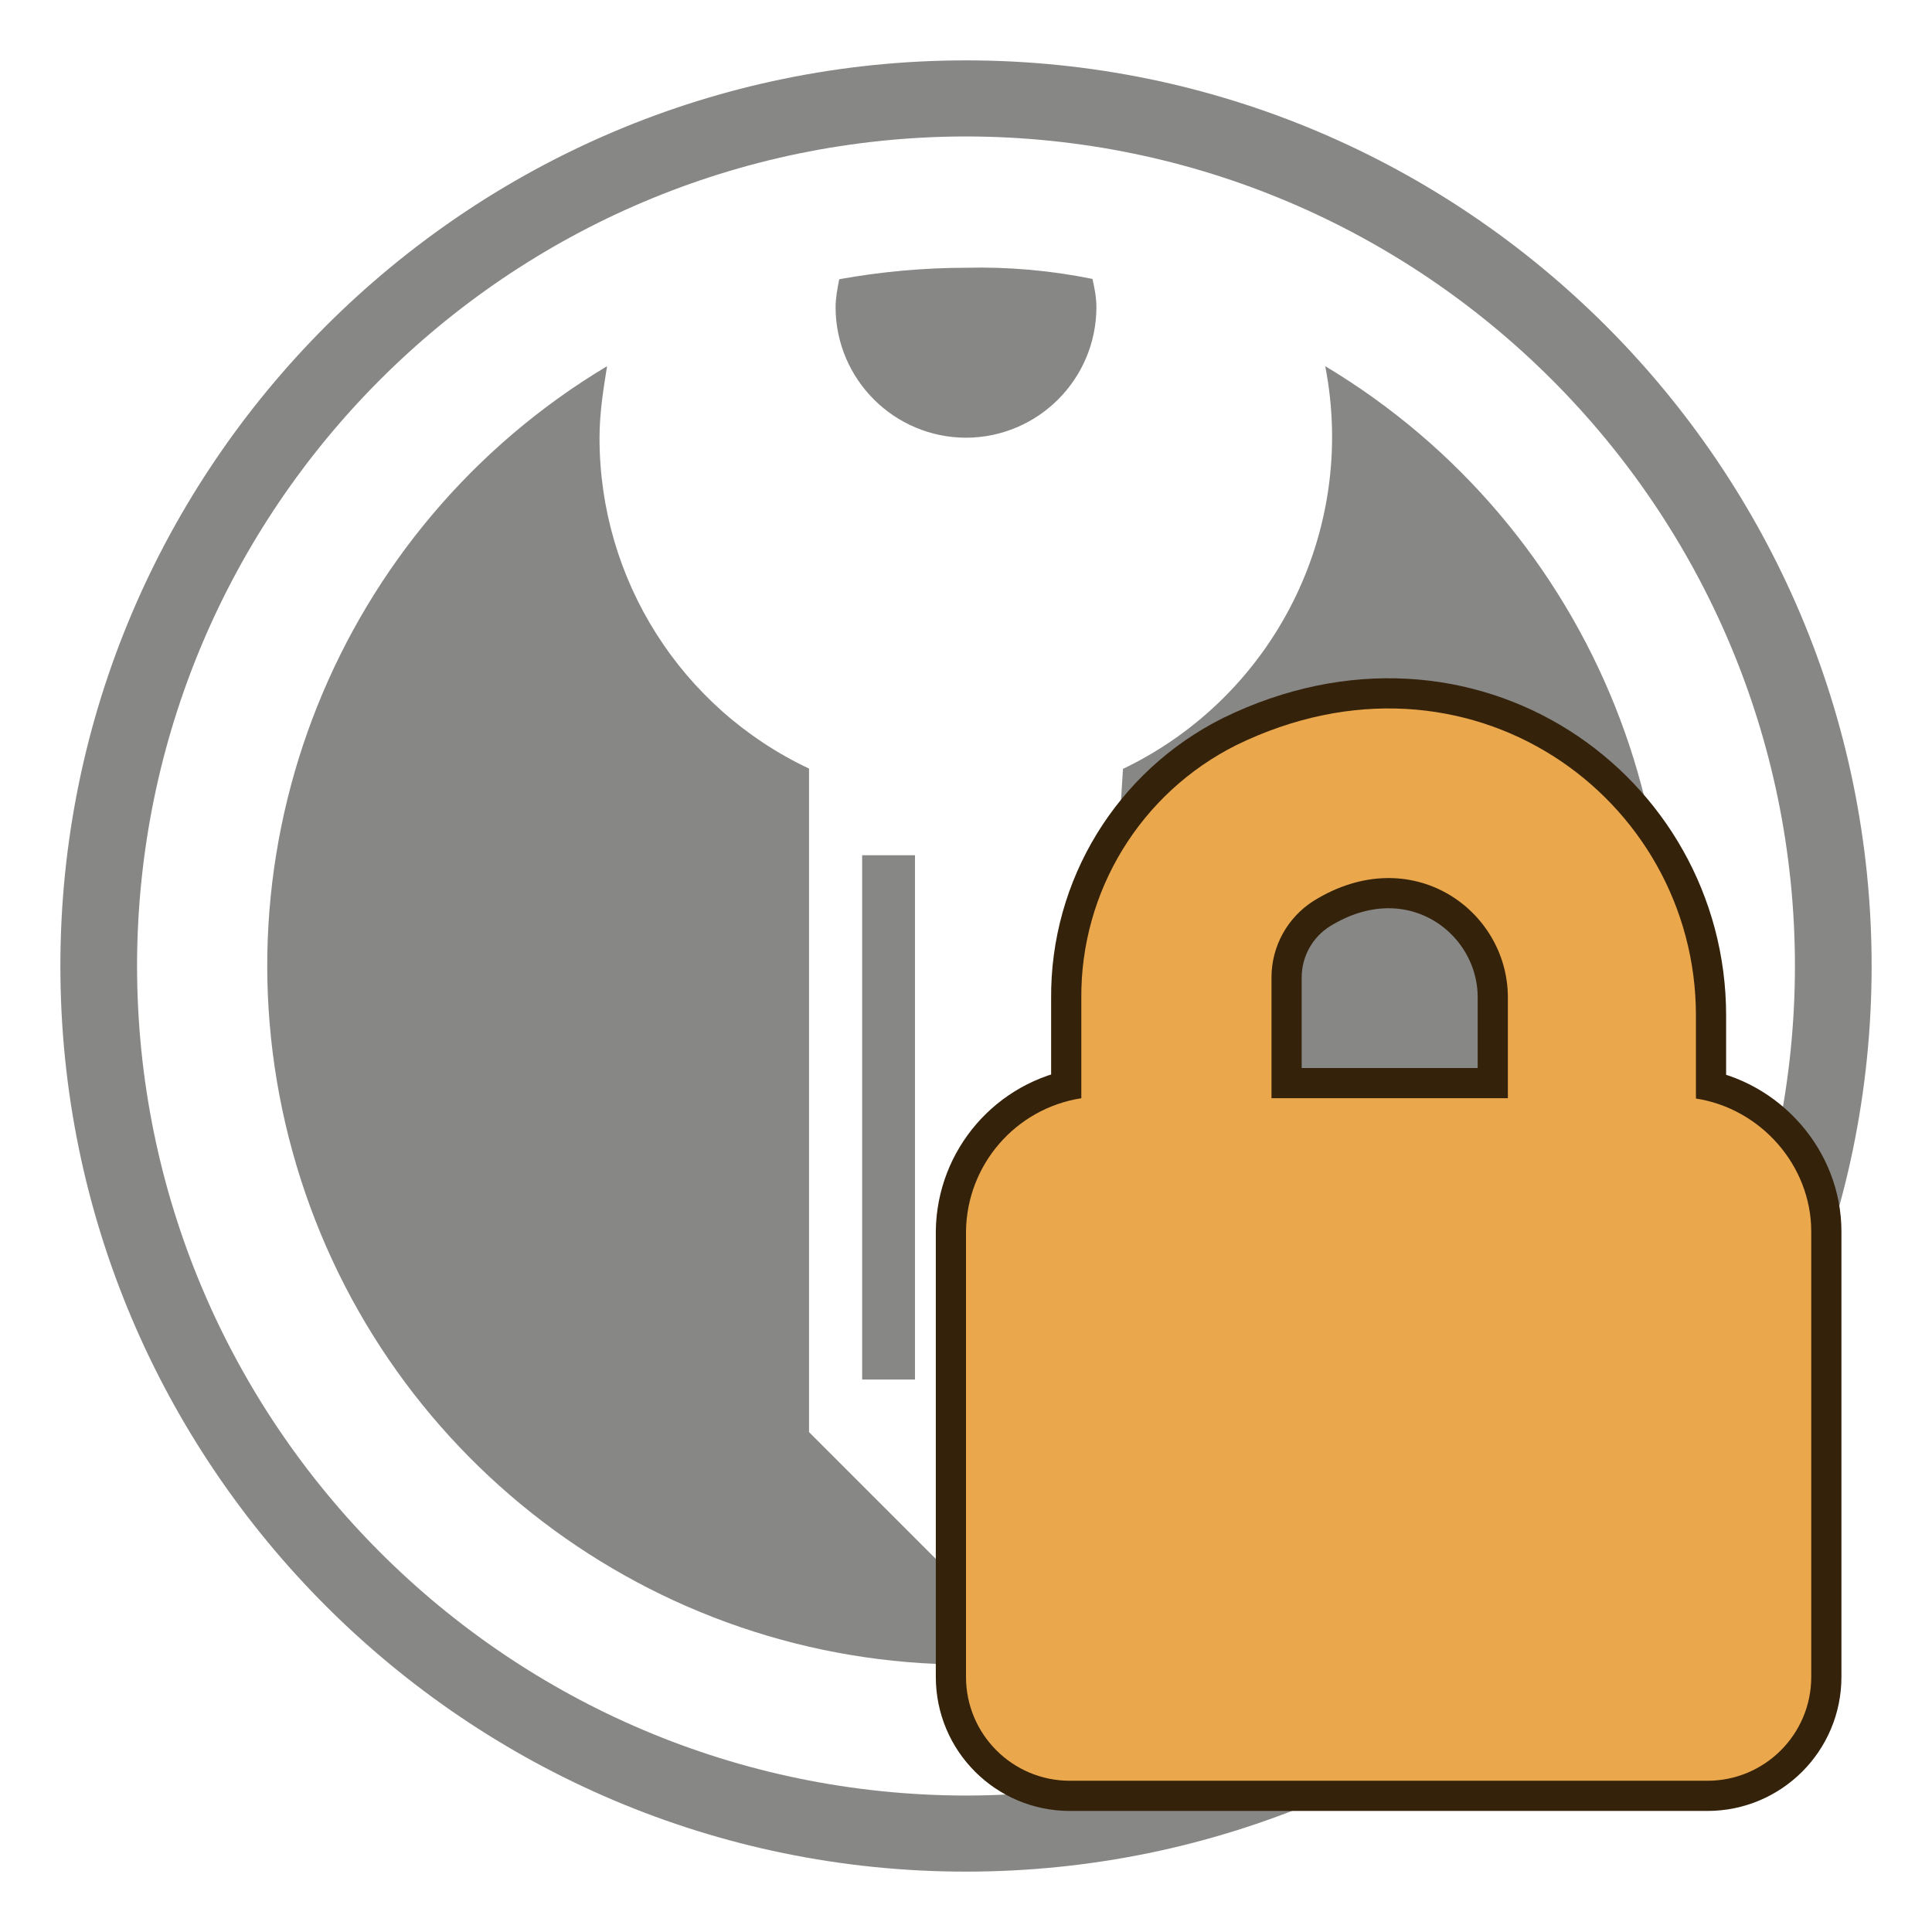
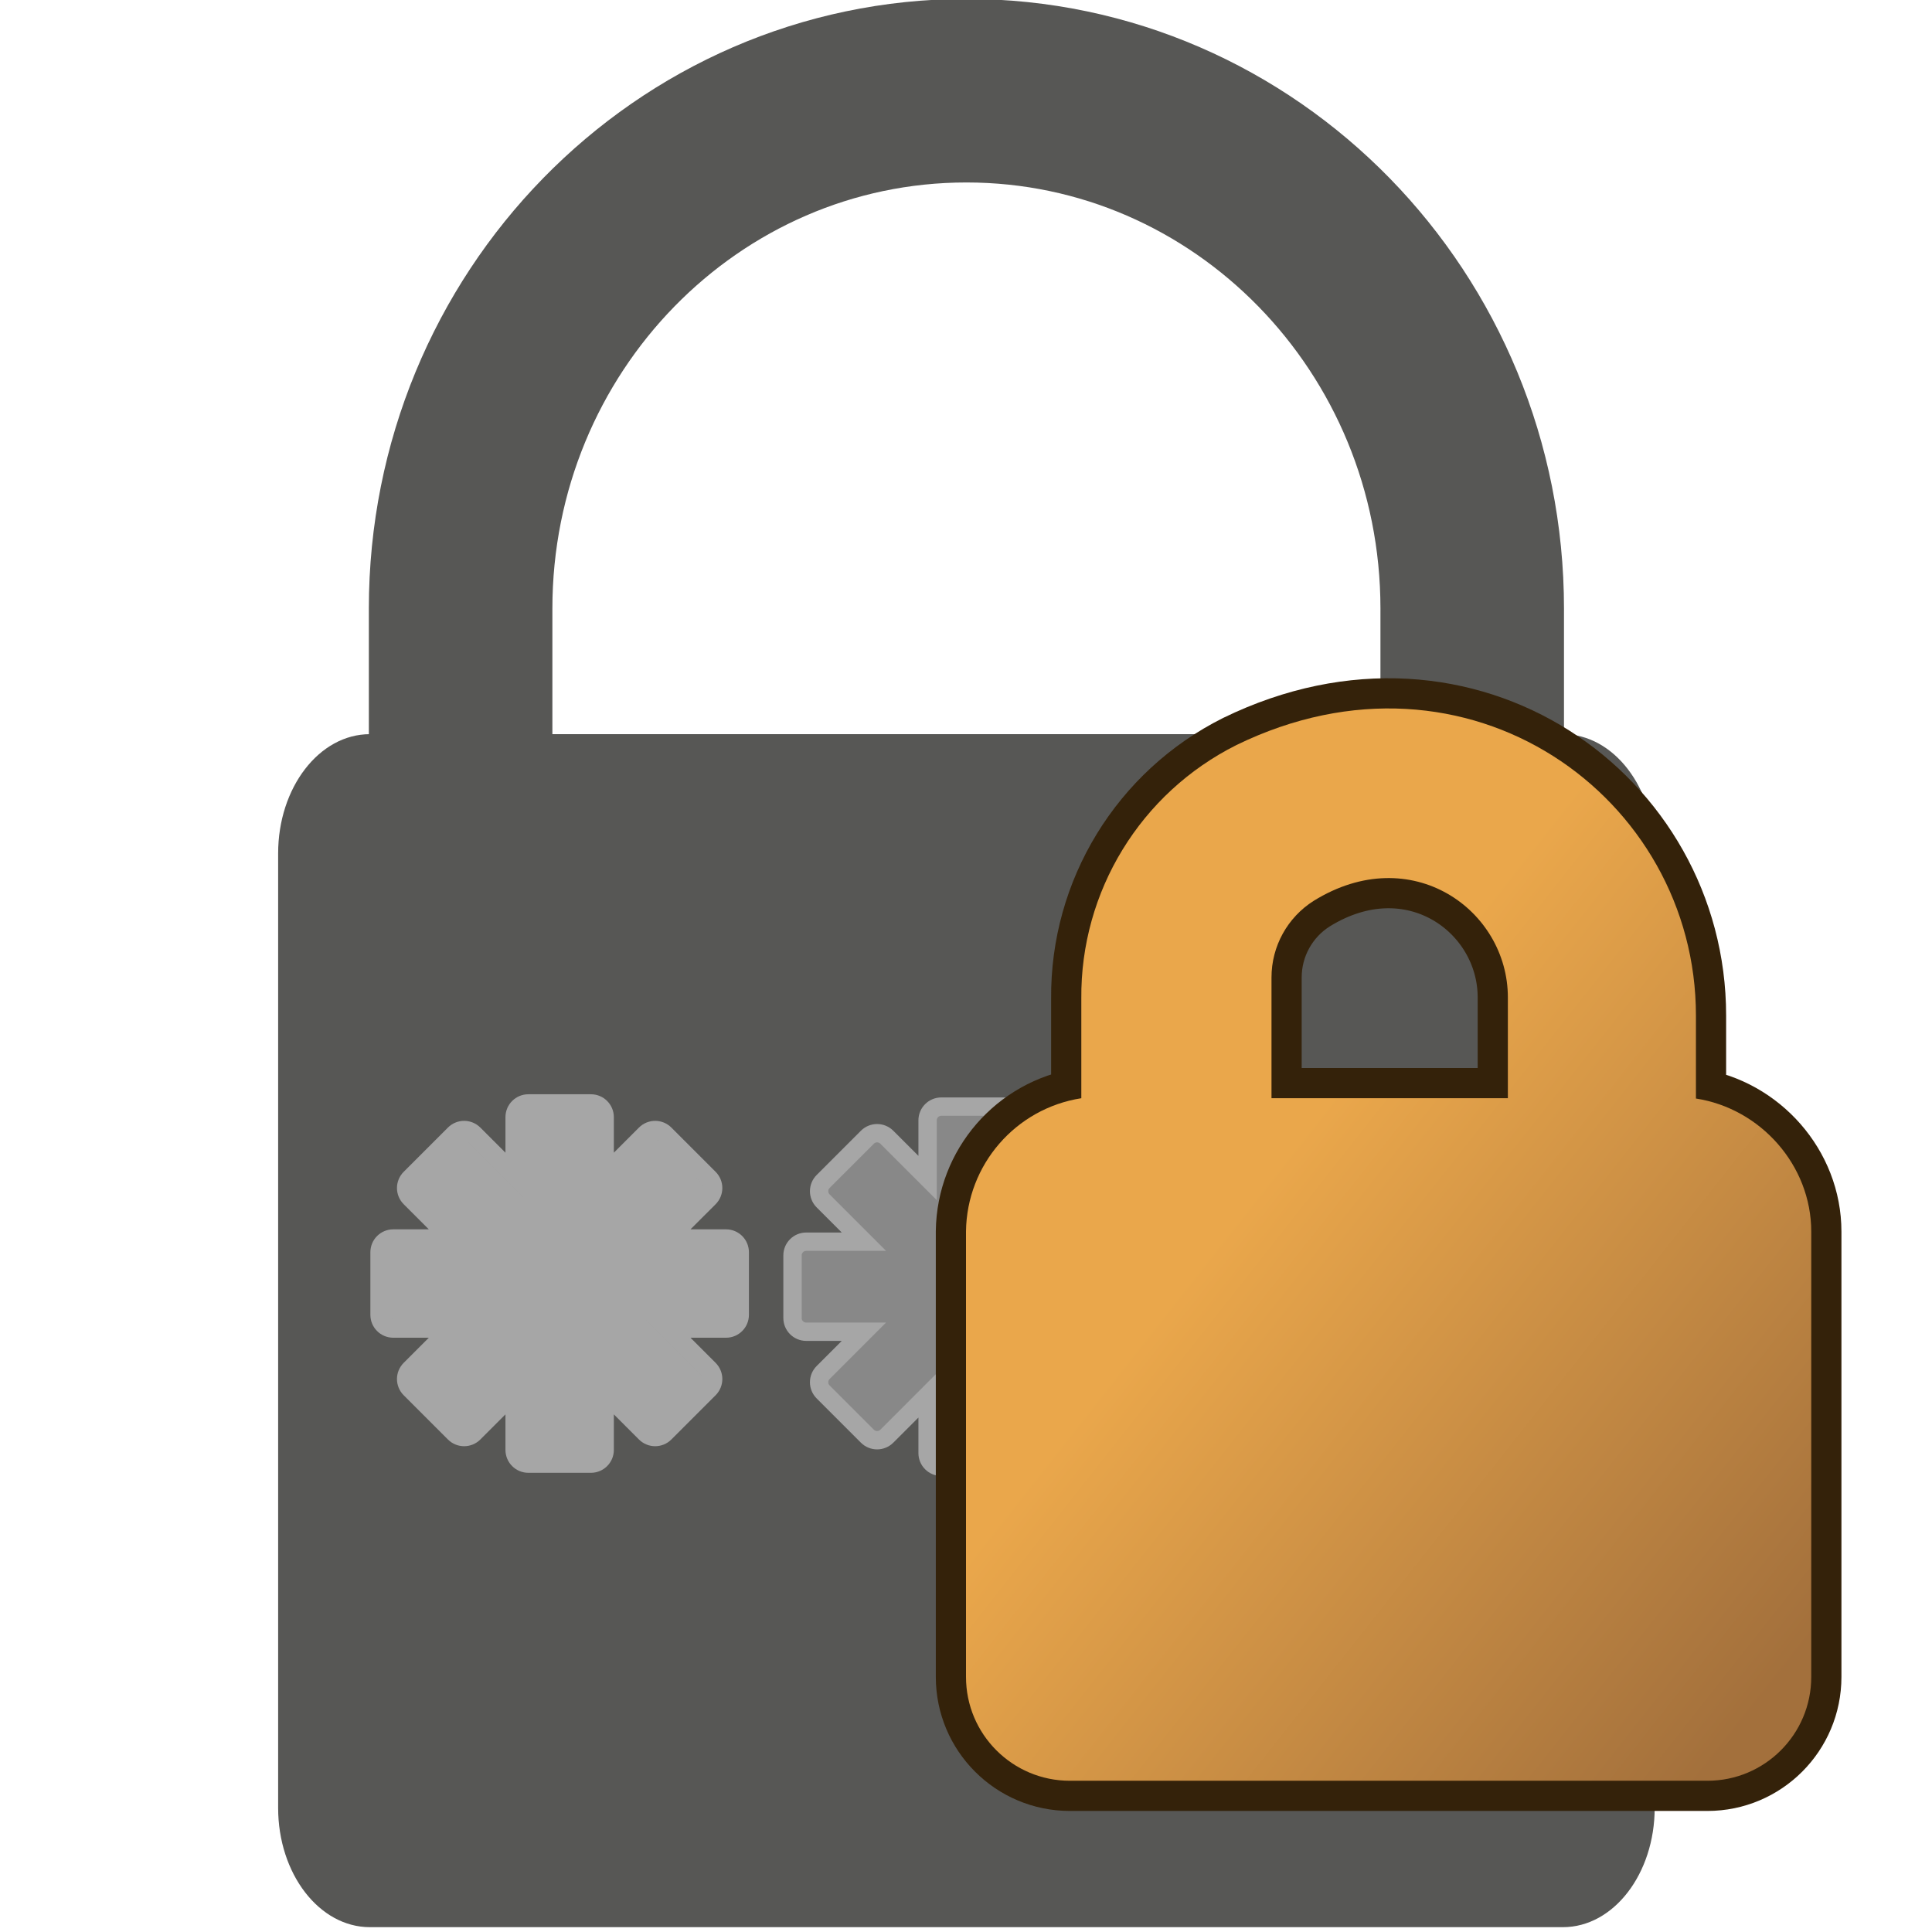
- <svg xmlns="http://www.w3.org/2000/svg" height="64" width="64" viewBox="0 0 64 64" xml:space="preserve">
-   <path style="display:inline;opacity:.5;fill:#0f0f0d;stroke-width:.493" d="M32 2C15.46 2 2 15.46 2 32s13.46 30 30 30 30-13.46 30-30S48.54 2 32 2Zm0 57.48A27.5 27.5 0 0 1 4.54 32 27.5 27.5 0 0 1 32 4.52 27.5 27.5 0 0 1 59.46 32 27.5 27.5 0 0 1 32 59.48zm11.9-47.35a12.2 12.2 0 0 1-6.7 13.34l-.32 5.13 3.7 3.7-3.7 3.69 2.44 2.44-2.44 2.44.32 4.57-5.2 5.2-5.2-5.2V25.46a12.1 12.1 0 0 1-6.94-10.95c0-.82.12-1.57.25-2.38a23.15 23.15 0 1 0 23.79 0zM32 14.5a4.33 4.33 0 0 0 4.32-4.32c0-.32-.06-.63-.13-.94A18.68 18.68 0 0 0 32 8.87c-1.38 0-2.82.13-4.2.38-.06.31-.12.62-.12.94A4.33 4.33 0 0 0 32 14.5zm-3.44 13.83h1.75V45.7h-1.75z" />
-   <g style="display:inline;stroke-width:1;stroke:#34220a;stroke-opacity:1">
-     <g style="display:inline;stroke:#34220a;stroke-width:1;stroke-opacity:1" stroke="#0c0c0c" stroke-opacity=".8">
-       <path d="M56.18 36.38v-2.74c0-7.24-7.55-12.7-15.22-8.96a9.3 9.3 0 0 0-5.14 8.4v3.3A4.52 4.52 0 0 0 32 40.79v14.76c0 1.9 1.54 3.44 3.44 3.44h21.12c1.9 0 3.44-1.54 3.44-3.44V40.8c0-2.2-1.68-4.08-3.82-4.41zm-6.23 0h-7.83v-4a3 3 0 0 1 1.4-2.54c3.23-2 6.43.3 6.43 3.2v3.34z" display="inline" fill="#eaa74b" stroke="none" style="display:inline;stroke:#34220a;stroke-width:2;stroke-linecap:round;stroke-linejoin:round;stroke-dasharray:none;stroke-opacity:1;paint-order:stroke fill markers" />
-     </g>
+ <svg xmlns="http://www.w3.org/2000/svg" xmlns:xlink="http://www.w3.org/1999/xlink" height="64" width="64" viewBox="0 0 64 64">
+   <defs>
+     <linearGradient id="lock-grad">
+       <stop style="stop-color:#eaa74b;stop-opacity:1" offset="0" />
+       <stop style="stop-color:#a3703c;stop-opacity:1" offset="1" />
+     </linearGradient>
+     <linearGradient xlink:href="#lock-grad" id="lock-fill" x1="39.43" y1="42.25" x2="57.97" y2="56.88" gradientUnits="userSpaceOnUse" />
+   </defs>
+   <g transform="scale(0.304) translate(0 0)" opacity="0.7">
+     <path style="fill:none;stroke:#0f0f0d;stroke-width:20;stroke-miterlimit:4" d="M 105.308,9.883 A 55.117,56.435 0 0 0 50.192,66.318 a 55.117,56.435 0 0 0 5.08e-4,0.262 V 140.117 H 160.424 V 66.643 A 55.117,56.435 0 0 0 160.425,66.318 55.117,56.435 0 0 0 105.308,9.883 Z" />
+     <rect style="fill:#0f0f0d;fill-opacity:1;fill-rule:evenodd" width="150" height="130" x="30.308" y="80" rx="10" ry="13" />
+     <path style="fill:#3a3a3a;fill-opacity:1;stroke:#808080;stroke-width:2;stroke-miterlimit:4" d="m 147.576,120.549 c -0.83,0 -1.498,0.668 -1.498,1.498 v 6.282 l -4.442,-4.442 c -0.587,-0.587 -1.533,-0.587 -2.12,0 l -4.819,4.819 c -0.587,0.587 -0.587,1.532 0,2.12 l 4.442,4.442 h -6.282 c -0.83,0 -1.498,0.668 -1.498,1.498 v 6.816 c 0,0.83 0.668,1.498 1.498,1.498 h 6.282 l -4.442,4.442 c -0.587,0.587 -0.587,1.533 0,2.12 l 4.819,4.819 c 0.587,0.587 1.532,0.587 2.12,0 l 4.442,-4.442 v 6.282 c 0,0.83 0.668,1.498 1.498,1.498 h 6.816 c 0.83,0 1.498,-0.668 1.498,-1.498 v -6.282 l 4.442,4.442 c 0.587,0.587 1.532,0.587 2.12,0 l 4.819,-4.819 c 0.587,-0.587 0.587,-1.533 0,-2.12 l -4.442,-4.442 h 6.282 c 0.83,0 1.498,-0.668 1.498,-1.498 v -6.816 c 0,-0.83 -0.668,-1.498 -1.498,-1.498 h -6.282 l 4.442,-4.442 c 0.587,-0.587 0.587,-1.532 0,-2.12 l -4.819,-4.819 c -0.587,-0.587 -1.533,-0.587 -2.12,0 l -4.442,4.442 v -6.282 c 0,-0.83 -0.668,-1.498 -1.498,-1.498 z" />
+     <path style="fill:#555555;fill-opacity:1;stroke:#808080;stroke-width:2;stroke-miterlimit:4" d="m 102.576,120.585 c -0.83,0 -1.498,0.668 -1.498,1.498 v 6.282 l -4.442,-4.442 c -0.587,-0.587 -1.533,-0.587 -2.12,0 l -4.819,4.819 c -0.587,0.587 -0.587,1.532 0,2.12 l 4.442,4.442 h -6.282 c -0.83,0 -1.498,0.668 -1.498,1.498 v 6.816 c 0,0.83 0.668,1.498 1.498,1.498 h 6.282 l -4.442,4.442 c -0.587,0.587 -0.587,1.533 0,2.12 l 4.819,4.819 c 0.587,0.587 1.533,0.587 2.12,0 l 4.442,-4.442 v 6.282 c 0,0.83 0.668,1.498 1.498,1.498 h 6.816 c 0.83,0 1.498,-0.668 1.498,-1.498 v -6.282 l 4.442,4.442 c 0.587,0.587 1.532,0.587 2.12,0 l 4.819,-4.819 c 0.587,-0.587 0.587,-1.533 0,-2.12 l -4.442,-4.442 h 6.282 c 0.83,0 1.498,-0.668 1.498,-1.498 v -6.816 c 0,-0.83 -0.668,-1.498 -1.498,-1.498 h -6.282 l 4.442,-4.442 c 0.587,-0.587 0.587,-1.532 0,-2.12 l -4.819,-4.819 c -0.587,-0.587 -1.533,-0.587 -2.12,0 l -4.442,4.442 v -6.282 c 0,-0.83 -0.668,-1.498 -1.498,-1.498 z" />
+     <path style="fill:#808080;fill-opacity:1;stroke:#808080;stroke-width:2;stroke-miterlimit:4" d="m 57.576,120.239 c -0.83,0 -1.498,0.668 -1.498,1.498 v 6.282 l -4.442,-4.442 c -0.587,-0.587 -1.533,-0.587 -2.12,0 l -4.819,4.819 c -0.587,0.587 -0.587,1.532 0,2.12 l 4.442,4.442 h -6.282 c -0.83,0 -1.498,0.668 -1.498,1.498 v 6.816 c 0,0.83 0.668,1.498 1.498,1.498 h 6.282 l -4.442,4.442 c -0.587,0.587 -0.587,1.533 0,2.12 l 4.819,4.819 c 0.587,0.587 1.533,0.587 2.12,0 l 4.442,-4.442 v 6.282 c 0,0.83 0.668,1.498 1.498,1.498 h 6.816 c 0.83,0 1.498,-0.668 1.498,-1.498 v -6.282 l 4.442,4.442 c 0.587,0.587 1.532,0.587 2.12,0 l 4.819,-4.819 c 0.587,-0.587 0.587,-1.533 0,-2.12 l -4.442,-4.442 h 6.282 c 0.83,0 1.498,-0.668 1.498,-1.498 v -6.816 c 0,-0.83 -0.668,-1.498 -1.498,-1.498 h -6.282 l 4.442,-4.442 c 0.587,-0.587 0.587,-1.532 0,-2.12 l -4.819,-4.819 c -0.587,-0.587 -1.533,-0.587 -2.12,0 l -4.442,4.442 v -6.282 c 0,-0.83 -0.668,-1.498 -1.498,-1.498 z" />
+   </g>
+   <g style="display:inline;stroke:#34220a;stroke-width:1;stroke-opacity:1">
+     <path d="M56.18 36.38v-2.74c0-7.24-7.55-12.7-15.22-8.96a9.3 9.3 0 0 0-5.14 8.4v3.3A4.52 4.52 0 0 0 32 40.79v14.76c0 1.9 1.54 3.44 3.44 3.44h21.12c1.9 0 3.44-1.54 3.44-3.44V40.8c0-2.2-1.68-4.08-3.82-4.41zm-6.23 0h-7.83v-4a3 3 0 0 1 1.4-2.54c3.23-2 6.43.3 6.43 3.2v3.34z" fill="#eaa74b" stroke="none" style="fill:url(#lock-fill);fill-opacity:1;stroke:#34220a;stroke-width:2;stroke-linecap:round;stroke-linejoin:round;paint-order:stroke fill markers" />
  </g>
</svg>
